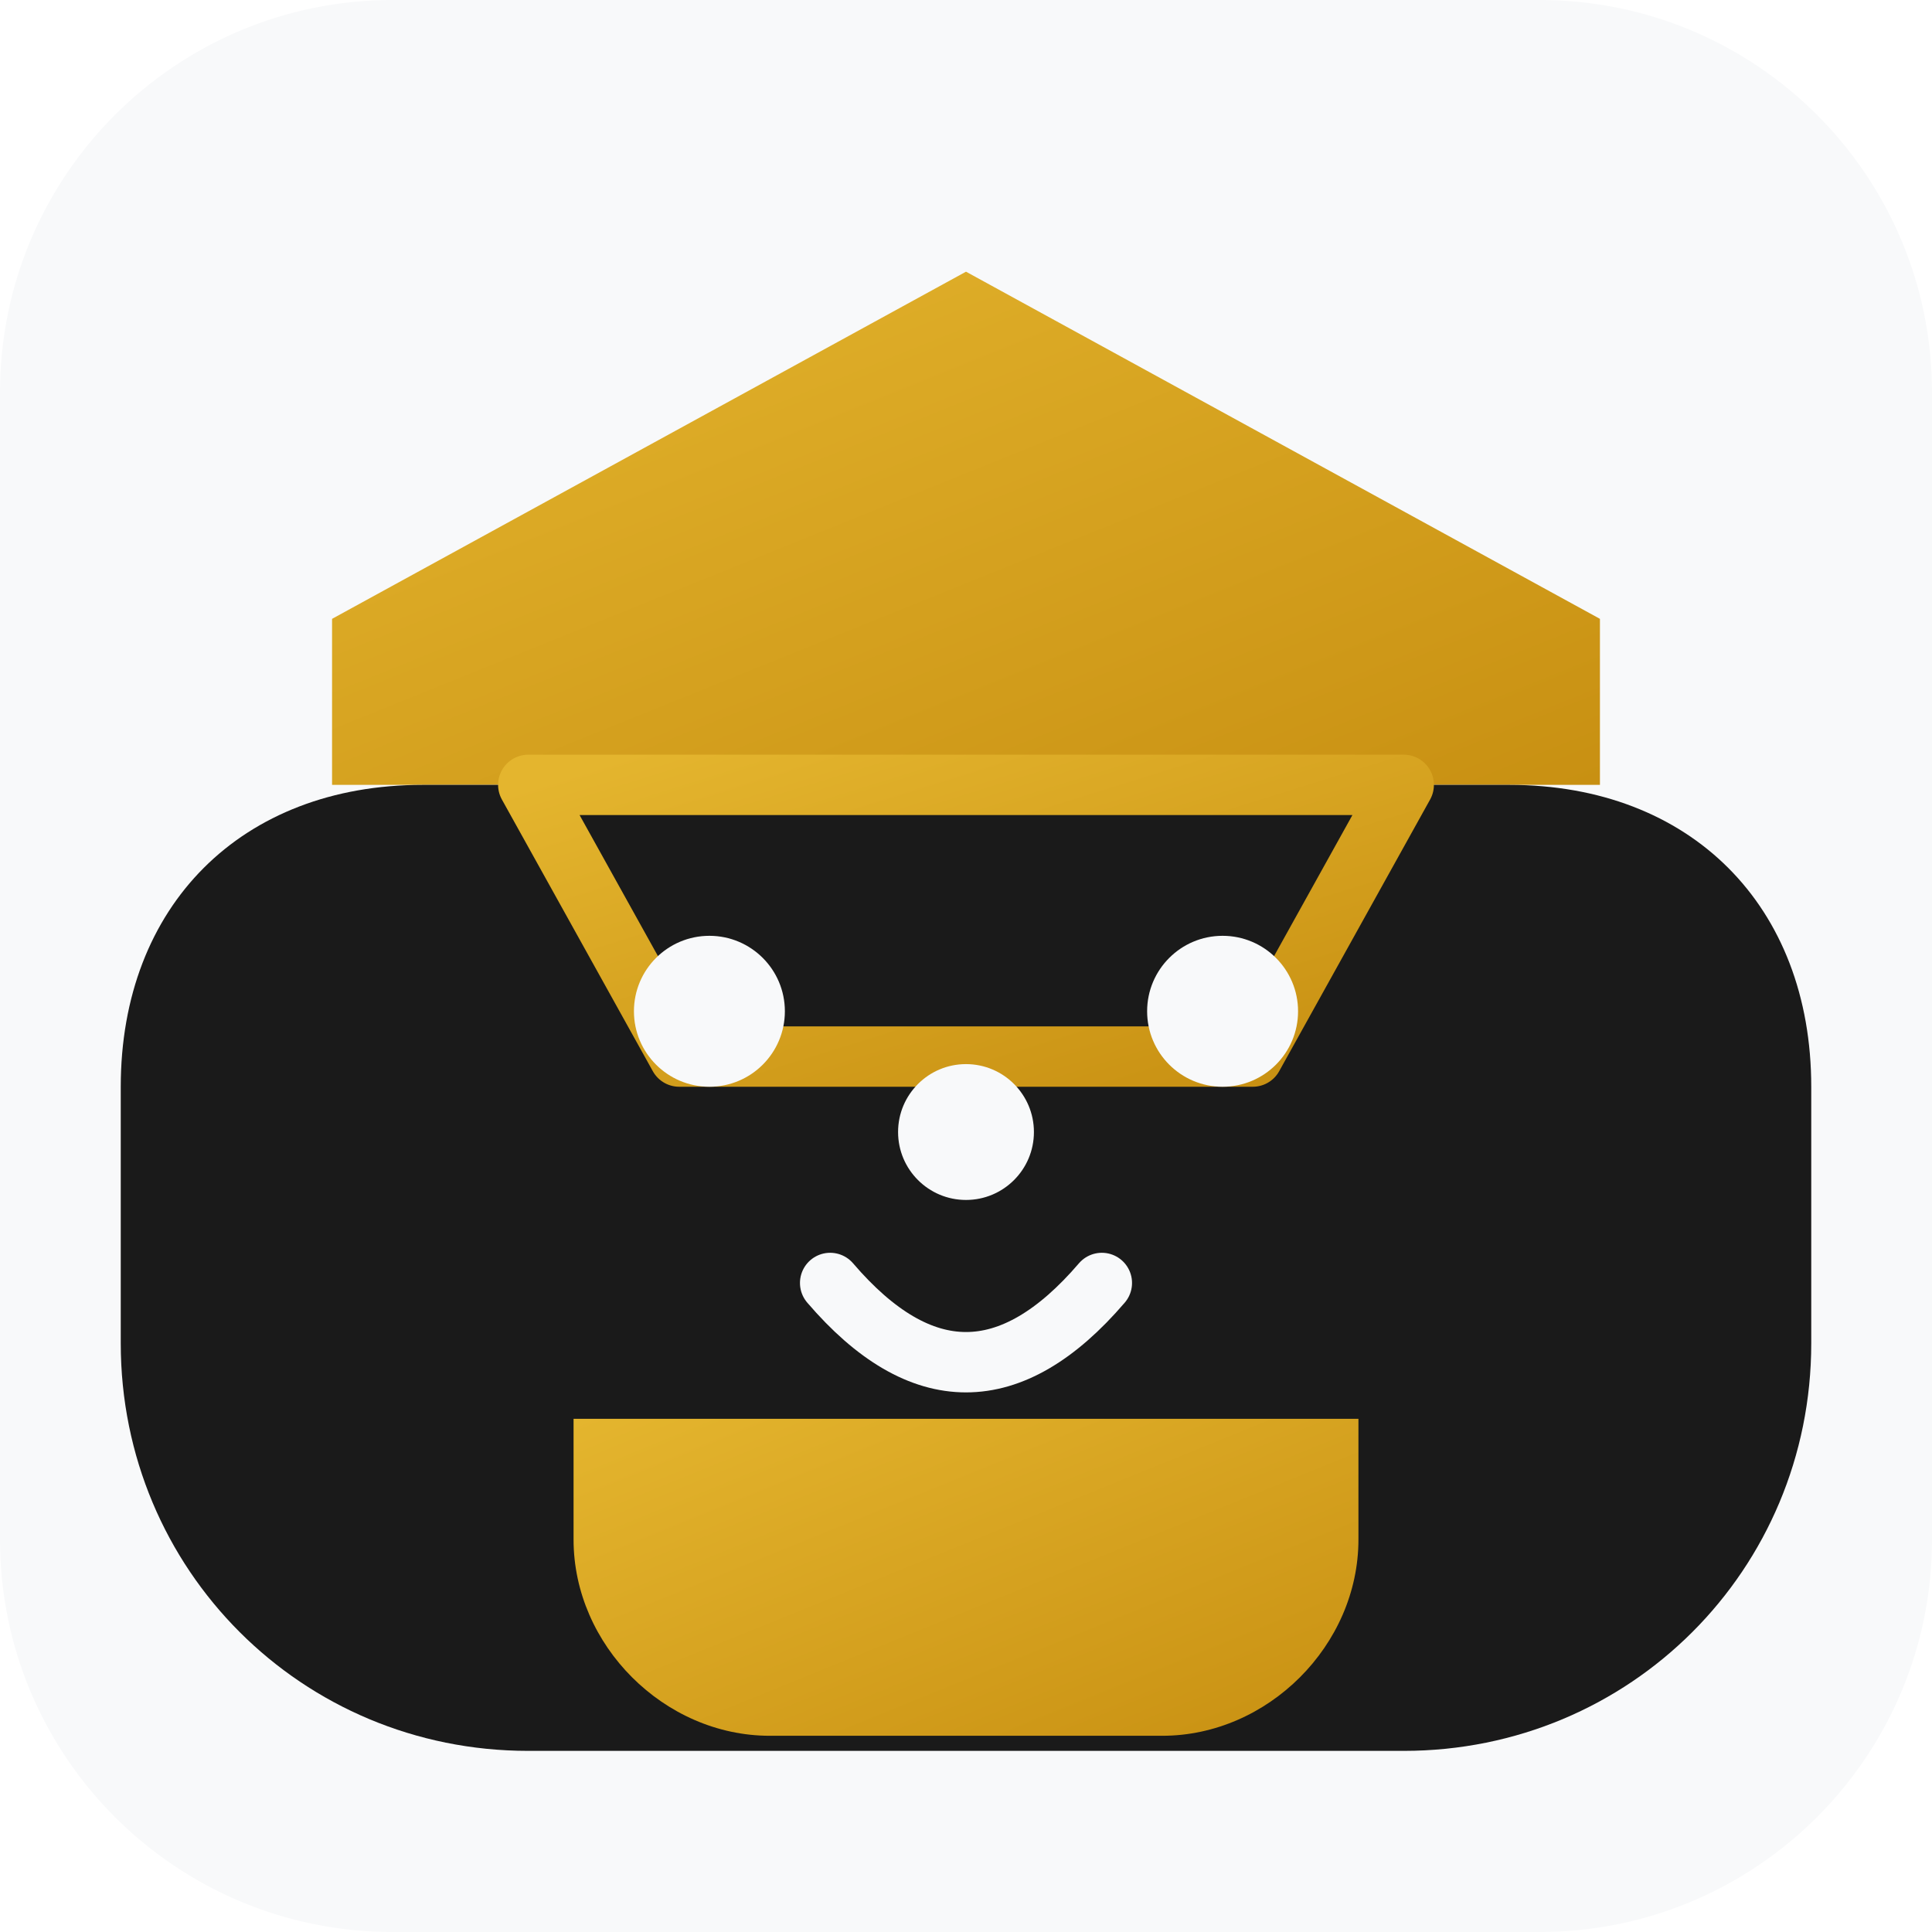
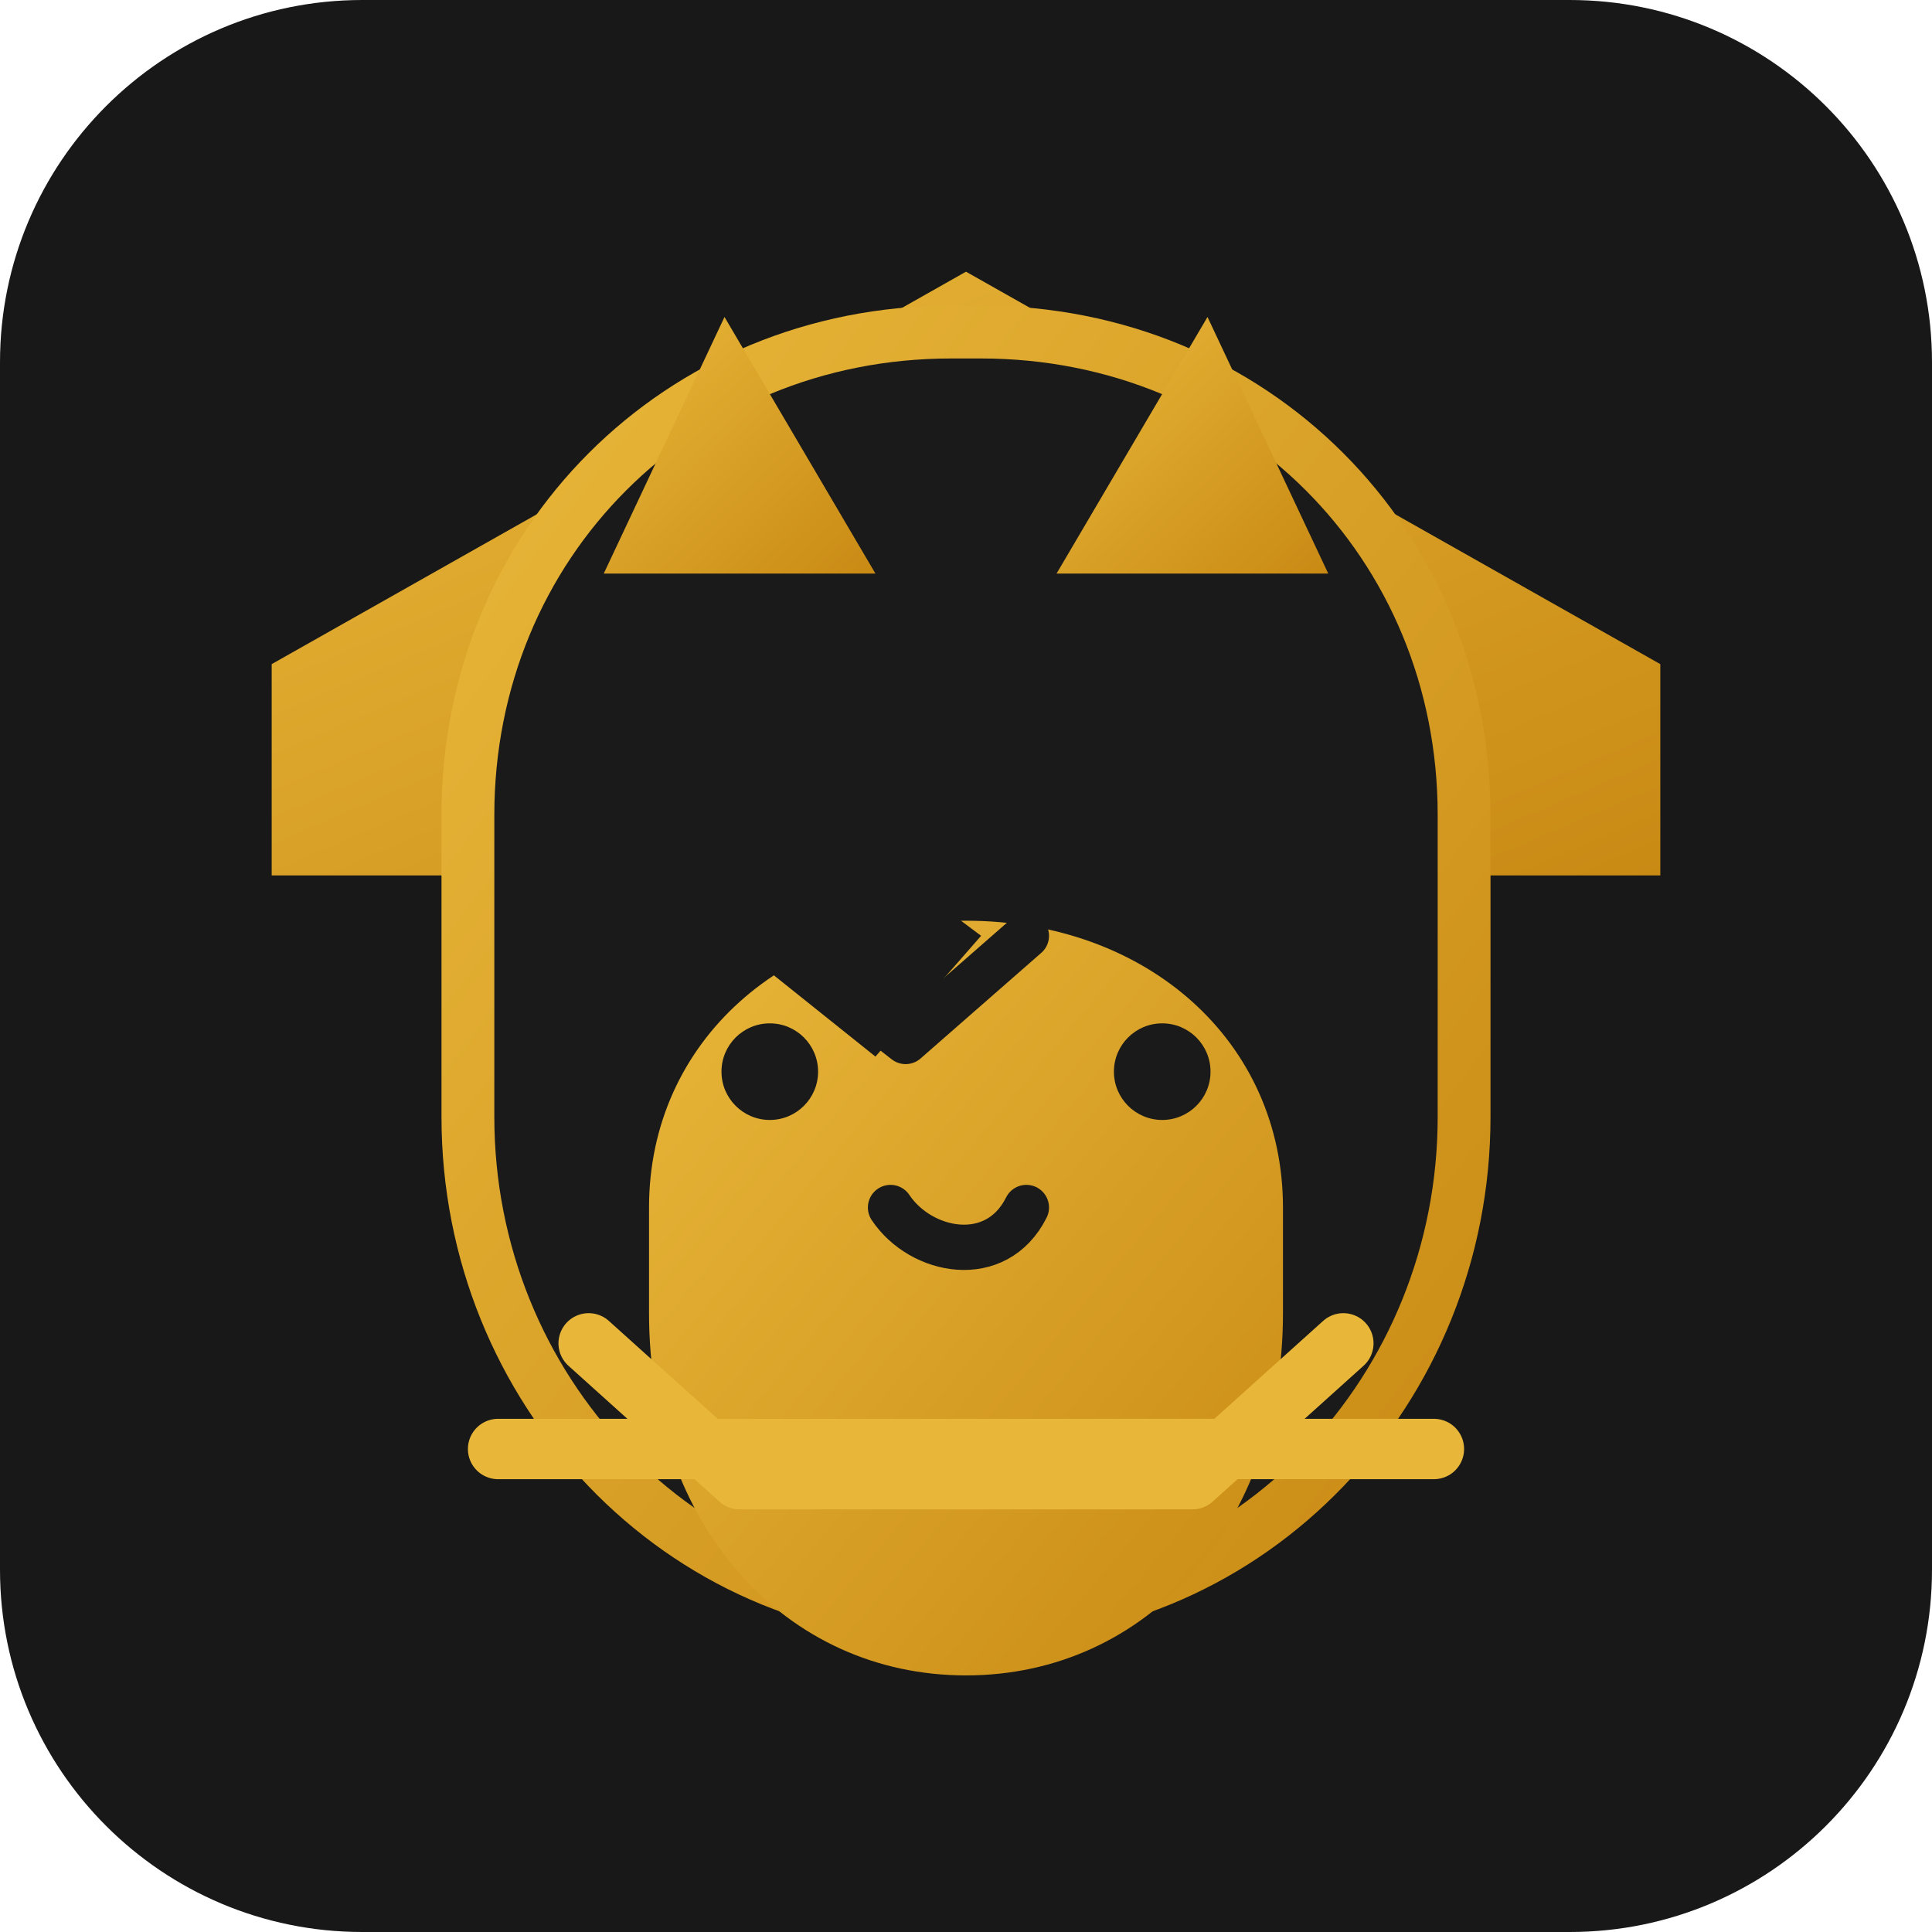
- <svg xmlns="http://www.w3.org/2000/svg" viewBox="0 0 128 128" role="img" aria-label="Lara Bear Construction logo">
+ <svg xmlns="http://www.w3.org/2000/svg" viewBox="0 0 128 128" role="img" aria-label="Lara Bear Construction rugged bear logo">
  <defs>
    <linearGradient id="gold" x1="0%" x2="100%" y1="0%" y2="100%">
-       <stop offset="0%" stop-color="#E4B52E" />
-       <stop offset="100%" stop-color="#C89012" />
+       <stop offset="0%" stop-color="#E8B73A" />
+       <stop offset="100%" stop-color="#C98A14" />
    </linearGradient>
  </defs>
-   <rect width="128" height="128" rx="26" fill="#F8F9FA" />
-   <path d="M22 41L64 18L106 41V52H22V41Z" fill="url(#gold)" />
-   <path d="M28 52h72c12 0 20 8 20 20v17c0 15-12 27-27 27H35C20 116 8 104 8 89V72c0-12 8-20 20-20z" fill="#1A1A1A" />
-   <path d="M35 52l10 18h38l10-18H35Z" fill="none" stroke="url(#gold)" stroke-width="4" stroke-linejoin="round" />
-   <circle cx="47" cy="67" r="5" fill="#F8F9FA" />
-   <circle cx="81" cy="67" r="5" fill="#F8F9FA" />
-   <circle cx="64" cy="75" r="4.5" fill="#F8F9FA" />
-   <path d="M55 85c6 7 12 7 18 0" fill="none" stroke="#F8F9FA" stroke-width="4" stroke-linecap="round" />
-   <path d="M38 94h52v8c0 7-6 13-13 13H51c-7 0-13-6-13-13v-8z" fill="url(#gold)" />
+   <rect width="128" height="128" rx="24" fill="#181818" />
+   <path d="M18 44L64 18L110 44V58H18V44Z" fill="url(#gold)" />
+   <path d="M30 58H98L90 72H38L30 58Z" fill="#1E1E1E" opacity="0.9" />
+   <path d="M31 54c0-18 14-32 32-32h2c18 0 32 14 32 32v20c0 18-14 33-32 33h-2c-18 0-32-15-32-33V54Z" fill="#1A1A1A" stroke="url(#gold)" stroke-width="3.5" stroke-linejoin="round" />
+   <path d="M40 38L48 21L58 38H40Z" fill="url(#gold)" />
+   <path d="M88 38L80 21L70 38H88Z" fill="url(#gold)" />
+   <path d="M43 80c0-11 9-19 21-19s21 8 21 19v7c0 14-9 24-21 24s-21-10-21-24v-7Z" fill="url(#gold)" />
+   <path d="M48 62l9-6 8 6-7 8-10-8Z" fill="#1A1A1A" />
+   <path d="M51 62l9 7 8-7" fill="none" stroke="#1A1A1A" stroke-width="3" stroke-linecap="round" stroke-linejoin="round" />
+   <circle cx="51" cy="71" r="3.2" fill="#1A1A1A" />
+   <circle cx="77" cy="71" r="3.2" fill="#1A1A1A" />
+   <path d="M59 80c2 3 7 4 9 0" fill="none" stroke="#1A1A1A" stroke-width="3" stroke-linecap="round" />
+   <path d="M39 89L49 98H79L89 89" fill="none" stroke="#E8B73A" stroke-width="4" stroke-linecap="round" stroke-linejoin="round" />
+   <path d="M33 96H95" stroke="#E8B73A" stroke-width="4" stroke-linecap="round" />
</svg>
